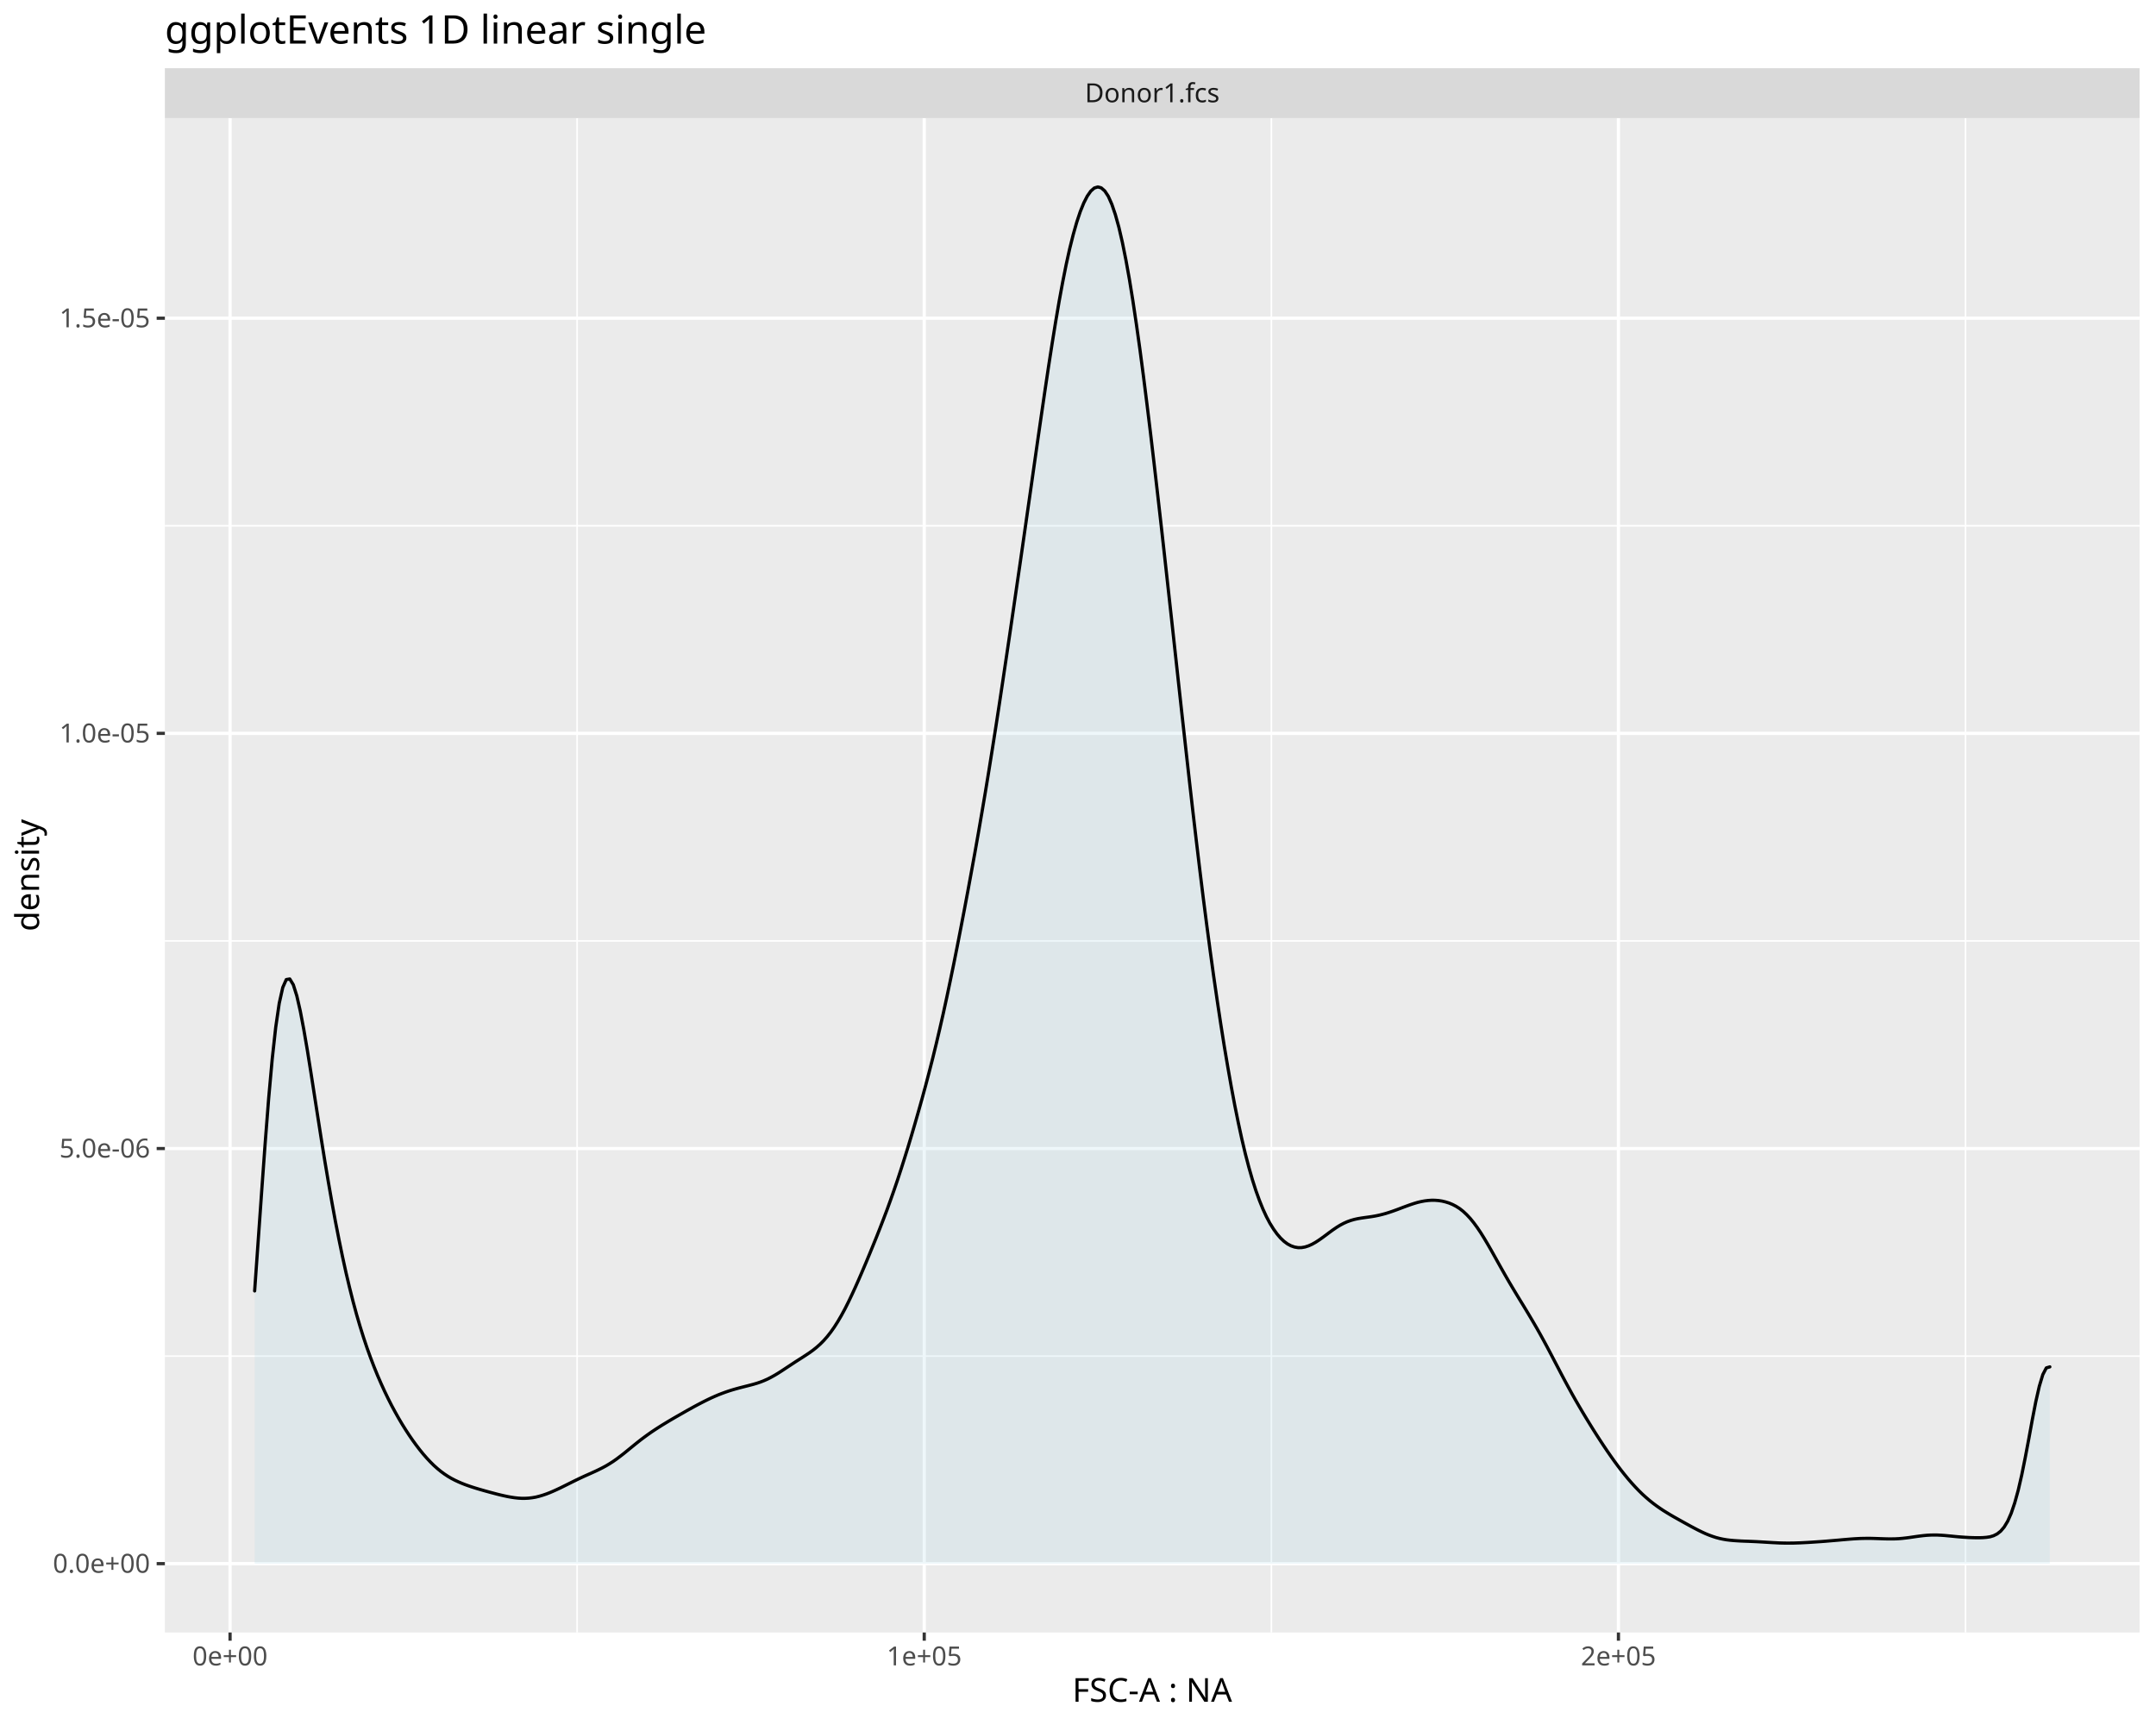
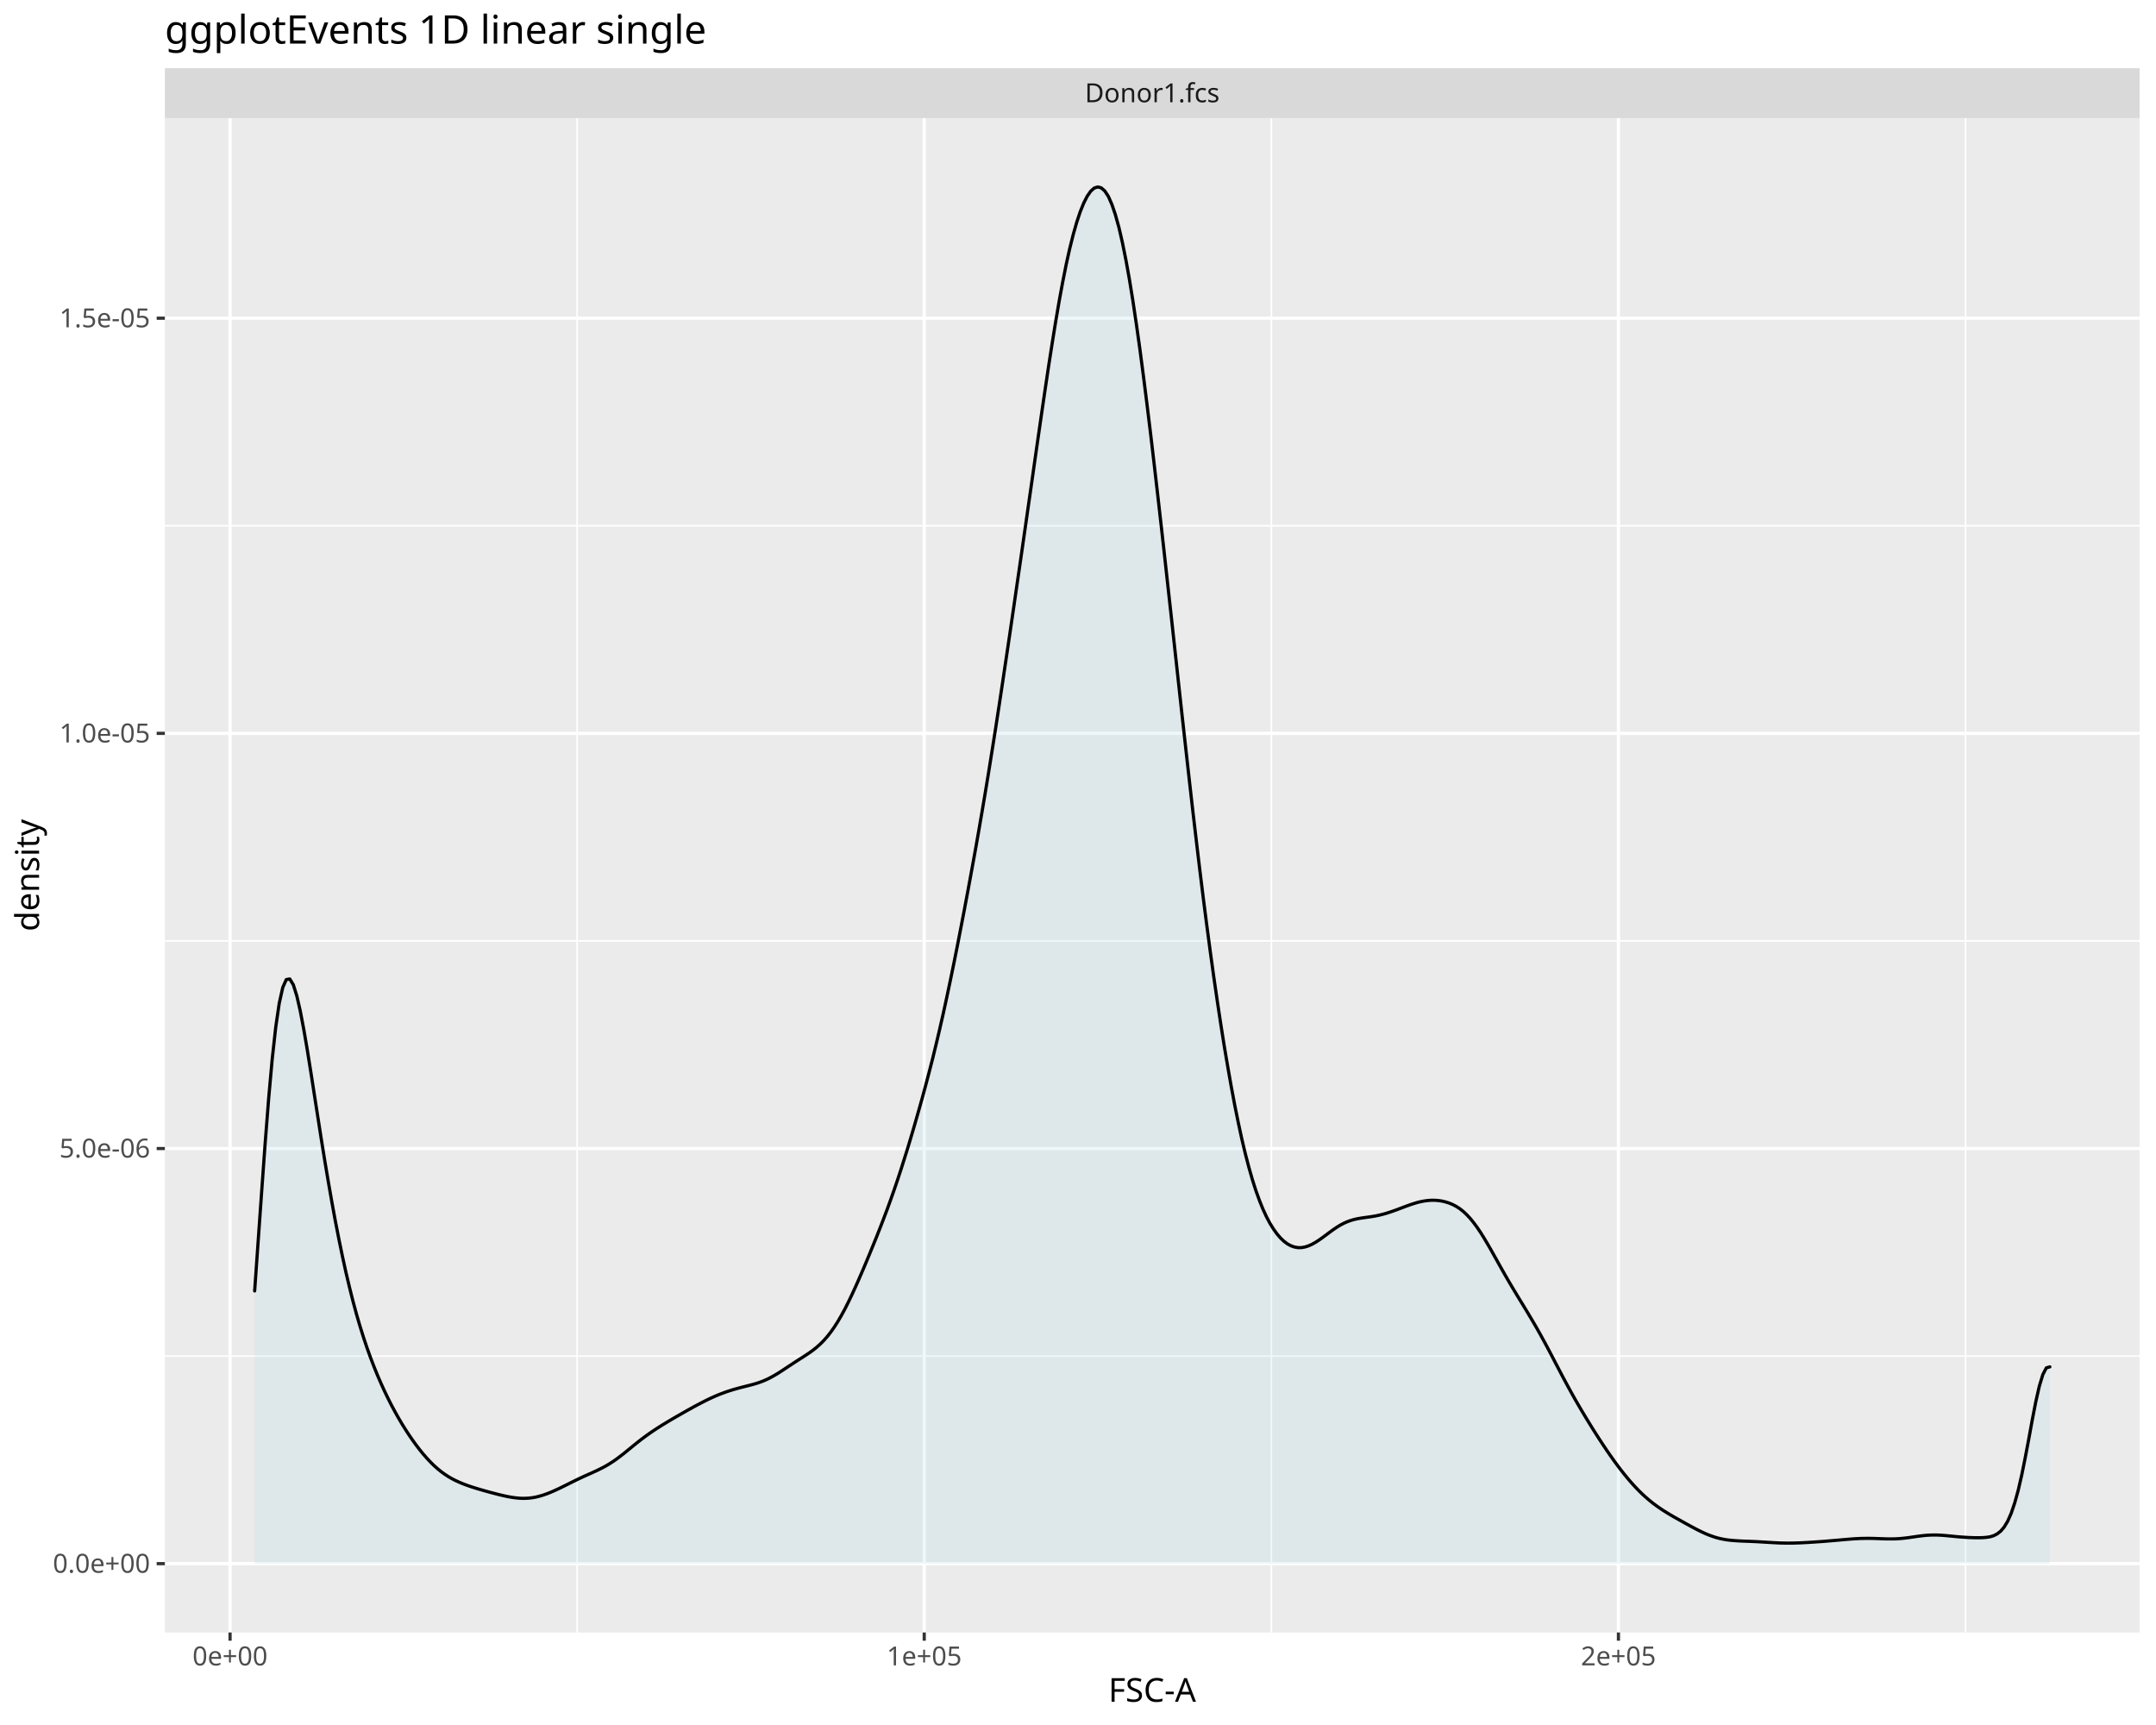
<svg xmlns="http://www.w3.org/2000/svg" class="svglite" data-engine-version="2.0" width="720.00pt" height="576.00pt" viewBox="0 0 720.00 576.00">
  <defs>
    <style type="text/css">
    .svglite line, .svglite polyline, .svglite polygon, .svglite path, .svglite rect, .svglite circle {
      fill: none;
      stroke: #000000;
      stroke-linecap: round;
      stroke-linejoin: round;
      stroke-miterlimit: 10.00;
    }
  </style>
  </defs>
  <rect width="100%" height="100%" style="stroke: none; fill: #FFFFFF;" />
  <defs>
    <clipPath id="cpMC4wMHw3MjAuMDB8MC4wMHw1NzYuMDA=">
      <rect x="0.00" y="0.00" width="720.00" height="576.00" />
    </clipPath>
  </defs>
  <g clip-path="url(#cpMC4wMHw3MjAuMDB8MC4wMHw1NzYuMDA=)">
    <rect x="0.00" y="0.00" width="720.00" height="576.00" style="stroke-width: 1.07; stroke: #FFFFFF; fill: #FFFFFF;" />
  </g>
  <defs>
    <clipPath id="cpNTUuMDZ8NzE0LjUyfDM5LjQzfDU0NS4xMQ==">
      <rect x="55.06" y="39.43" width="659.46" height="505.68" />
    </clipPath>
  </defs>
  <g clip-path="url(#cpNTUuMDZ8NzE0LjUyfDM5LjQzfDU0NS4xMQ==)">
    <rect x="55.06" y="39.43" width="659.46" height="505.68" style="stroke-width: 1.07; stroke: none; fill: #EBEBEB;" />
    <polyline points="55.06,452.82 714.52,452.82 " style="stroke-width: 0.53; stroke: #FFFFFF; stroke-linecap: butt;" />
    <polyline points="55.06,314.19 714.52,314.19 " style="stroke-width: 0.53; stroke: #FFFFFF; stroke-linecap: butt;" />
    <polyline points="55.06,175.57 714.52,175.57 " style="stroke-width: 0.53; stroke: #FFFFFF; stroke-linecap: butt;" />
    <polyline points="192.74,545.11 192.74,39.43 " style="stroke-width: 0.53; stroke: #FFFFFF; stroke-linecap: butt;" />
    <polyline points="424.57,545.11 424.57,39.43 " style="stroke-width: 0.53; stroke: #FFFFFF; stroke-linecap: butt;" />
    <polyline points="656.39,545.11 656.39,39.43 " style="stroke-width: 0.53; stroke: #FFFFFF; stroke-linecap: butt;" />
    <polyline points="55.06,522.13 714.52,522.13 " style="stroke-width: 1.07; stroke: #FFFFFF; stroke-linecap: butt;" />
    <polyline points="55.06,383.51 714.52,383.51 " style="stroke-width: 1.07; stroke: #FFFFFF; stroke-linecap: butt;" />
    <polyline points="55.06,244.88 714.52,244.88 " style="stroke-width: 1.07; stroke: #FFFFFF; stroke-linecap: butt;" />
    <polyline points="55.06,106.26 714.52,106.26 " style="stroke-width: 1.07; stroke: #FFFFFF; stroke-linecap: butt;" />
    <polyline points="76.83,545.11 76.83,39.43 " style="stroke-width: 1.07; stroke: #FFFFFF; stroke-linecap: butt;" />
    <polyline points="308.65,545.11 308.65,39.43 " style="stroke-width: 1.07; stroke: #FFFFFF; stroke-linecap: butt;" />
    <polyline points="540.48,545.11 540.48,39.43 " style="stroke-width: 1.07; stroke: #FFFFFF; stroke-linecap: butt;" />
    <polygon points="85.04,431.06 86.21,414.48 87.39,397.78 88.56,381.63 89.73,366.67 90.91,353.59 92.08,342.99 93.25,335.00 94.43,329.73 95.60,327.09 96.77,326.89 97.95,328.82 99.12,332.53 100.29,337.65 101.46,343.81 102.64,350.69 103.81,358.01 104.98,365.54 106.16,373.11 107.33,380.57 108.50,387.82 109.68,394.82 110.85,401.51 112.02,407.88 113.20,413.90 114.37,419.57 115.54,424.90 116.72,429.88 117.89,434.53 119.06,438.86 120.24,442.89 121.41,446.62 122.58,450.11 123.76,453.37 124.93,456.43 126.10,459.31 127.28,462.02 128.45,464.59 129.62,467.01 130.79,469.32 131.97,471.51 133.14,473.59 134.31,475.57 135.49,477.46 136.66,479.25 137.83,480.95 139.01,482.57 140.18,484.10 141.35,485.54 142.53,486.89 143.70,488.14 144.87,489.30 146.05,490.36 147.22,491.32 148.39,492.18 149.57,492.96 150.74,493.65 151.91,494.26 153.09,494.81 154.26,495.31 155.43,495.77 156.61,496.19 157.78,496.58 158.95,496.95 160.12,497.30 161.30,497.64 162.47,497.97 163.64,498.29 164.82,498.60 165.99,498.91 167.16,499.20 168.34,499.47 169.51,499.72 170.68,499.93 171.86,500.11 173.03,500.24 174.20,500.31 175.38,500.31 176.55,500.25 177.72,500.11 178.90,499.91 180.07,499.62 181.24,499.27 182.42,498.87 183.59,498.42 184.76,497.92 185.94,497.39 187.11,496.84 188.28,496.26 189.45,495.68 190.63,495.09 191.80,494.51 192.97,493.94 194.15,493.38 195.32,492.84 196.49,492.32 197.67,491.79 198.84,491.26 200.01,490.70 201.19,490.11 202.36,489.48 203.53,488.78 204.71,488.03 205.88,487.21 207.05,486.33 208.23,485.42 209.40,484.47 210.57,483.51 211.75,482.55 212.92,481.61 214.09,480.69 215.27,479.81 216.44,478.96 217.61,478.14 218.78,477.36 219.96,476.60 221.13,475.86 222.30,475.15 223.48,474.44 224.65,473.75 225.82,473.07 227.00,472.40 228.17,471.73 229.34,471.06 230.52,470.41 231.69,469.76 232.86,469.13 234.04,468.51 235.21,467.91 236.38,467.33 237.56,466.77 238.73,466.25 239.90,465.75 241.08,465.29 242.25,464.86 243.42,464.46 244.60,464.09 245.77,463.75 246.94,463.43 248.11,463.13 249.29,462.83 250.46,462.53 251.63,462.22 252.81,461.87 253.98,461.47 255.15,461.01 256.33,460.49 257.50,459.89 258.67,459.24 259.85,458.53 261.02,457.78 262.19,457.01 263.37,456.23 264.54,455.46 265.71,454.69 266.89,453.94 268.06,453.19 269.23,452.43 270.41,451.64 271.58,450.79 272.75,449.85 273.93,448.80 275.10,447.62 276.27,446.29 277.44,444.80 278.62,443.13 279.79,441.29 280.96,439.29 282.14,437.12 283.31,434.80 284.48,432.35 285.66,429.79 286.83,427.15 288.00,424.44 289.18,421.66 290.35,418.84 291.52,415.98 292.70,413.07 293.87,410.11 295.04,407.08 296.22,403.97 297.39,400.75 298.56,397.43 299.74,393.98 300.91,390.41 302.08,386.73 303.26,382.94 304.43,379.05 305.60,375.05 306.77,370.96 307.95,366.77 309.12,362.46 310.29,358.01 311.47,353.41 312.64,348.63 313.81,343.65 314.99,338.48 316.16,333.11 317.33,327.56 318.51,321.85 319.68,315.98 320.85,309.98 322.03,303.86 323.20,297.63 324.37,291.28 325.55,284.82 326.72,278.20 327.89,271.42 329.07,264.46 330.24,257.33 331.41,250.02 332.59,242.53 333.76,234.90 334.93,227.14 336.10,219.28 337.28,211.34 338.45,203.34 339.62,195.28 340.80,187.19 341.97,179.05 343.14,170.87 344.32,162.67 345.49,154.46 346.66,146.27 347.84,138.14 349.01,130.13 350.18,122.30 351.36,114.72 352.53,107.47 353.70,100.62 354.88,94.22 356.05,88.35 357.22,83.06 358.40,78.35 359.57,74.23 360.74,70.71 361.92,67.79 363.09,65.50 364.26,63.82 365.43,62.79 366.61,62.42 367.78,62.74 368.95,63.77 370.13,65.56 371.30,68.21 372.47,71.65 373.65,75.89 374.82,80.94 375.99,86.75 377.17,93.29 378.34,100.51 379.51,108.35 380.69,116.75 381.86,125.63 383.03,134.92 384.21,144.56 385.38,154.50 386.55,164.67 387.73,175.03 388.90,185.52 390.07,196.12 391.25,206.79 392.42,217.50 393.59,228.21 394.76,238.88 395.94,249.47 397.11,259.93 398.28,270.22 399.46,280.30 400.63,290.09 401.80,299.58 402.98,308.75 404.15,317.57 405.32,326.04 406.50,334.15 407.67,341.90 408.84,349.28 410.02,356.27 411.19,362.89 412.36,369.11 413.54,374.93 414.71,380.32 415.88,385.26 417.06,389.78 418.23,393.87 419.40,397.54 420.58,400.81 421.75,403.71 422.92,406.25 424.09,408.46 425.27,410.37 426.44,412.00 427.61,413.37 428.79,414.49 429.96,415.36 431.13,415.99 432.31,416.40 433.48,416.60 434.65,416.59 435.83,416.38 437.00,416.00 438.17,415.47 439.35,414.81 440.52,414.05 441.69,413.22 442.87,412.35 444.04,411.47 445.21,410.62 446.39,409.82 447.56,409.10 448.73,408.48 449.91,407.95 451.08,407.53 452.25,407.19 453.42,406.93 454.60,406.73 455.77,406.56 456.94,406.40 458.12,406.23 459.29,406.03 460.46,405.79 461.64,405.50 462.81,405.18 463.98,404.81 465.16,404.41 466.33,403.99 467.50,403.55 468.68,403.10 469.85,402.67 471.02,402.25 472.20,401.86 473.37,401.51 474.54,401.23 475.72,401.01 476.89,400.86 478.06,400.78 479.24,400.79 480.41,400.88 481.58,401.06 482.75,401.34 483.93,401.71 485.10,402.20 486.27,402.81 487.45,403.56 488.62,404.48 489.79,405.57 490.97,406.83 492.14,408.27 493.31,409.86 494.49,411.61 495.66,413.49 496.83,415.46 498.01,417.51 499.18,419.60 500.35,421.70 501.53,423.80 502.70,425.86 503.87,427.89 505.05,429.88 506.22,431.83 507.39,433.76 508.57,435.68 509.74,437.61 510.91,439.56 512.08,441.54 513.26,443.57 514.43,445.65 515.60,447.78 516.78,449.97 517.95,452.19 519.12,454.44 520.30,456.69 521.47,458.93 522.64,461.14 523.82,463.31 524.99,465.44 526.16,467.52 527.34,469.55 528.51,471.54 529.68,473.49 530.86,475.41 532.03,477.30 533.20,479.15 534.38,480.97 535.55,482.75 536.72,484.49 537.90,486.19 539.07,487.84 540.24,489.43 541.41,490.97 542.59,492.46 543.76,493.88 544.93,495.23 546.11,496.52 547.28,497.74 548.45,498.89 549.63,499.96 550.80,500.97 551.97,501.91 553.15,502.79 554.32,503.61 555.49,504.39 556.67,505.12 557.84,505.83 559.01,506.51 560.19,507.17 561.36,507.83 562.53,508.48 563.71,509.13 564.88,509.77 566.05,510.39 567.23,511.00 568.40,511.57 569.57,512.11 570.74,512.59 571.92,513.02 573.09,513.40 574.26,513.71 575.44,513.96 576.61,514.16 577.78,514.30 578.96,514.41 580.13,514.49 581.30,514.56 582.48,514.61 583.65,514.65 584.82,514.70 586.00,514.75 587.17,514.81 588.34,514.88 589.52,514.95 590.69,515.02 591.86,515.09 593.04,515.15 594.21,515.21 595.38,515.24 596.56,515.26 597.73,515.26 598.90,515.25 600.07,515.21 601.25,515.17 602.42,515.11 603.59,515.05 604.77,514.98 605.94,514.90 607.11,514.82 608.29,514.74 609.46,514.65 610.63,514.55 611.81,514.45 612.98,514.35 614.15,514.25 615.33,514.14 616.50,514.04 617.67,513.94 618.85,513.85 620.02,513.78 621.19,513.72 622.37,513.69 623.54,513.68 624.71,513.68 625.89,513.71 627.06,513.75 628.23,513.79 629.40,513.83 630.58,513.86 631.75,513.86 632.92,513.84 634.10,513.78 635.27,513.68 636.44,513.55 637.62,513.40 638.79,513.23 639.96,513.06 641.14,512.90 642.31,512.76 643.48,512.65 644.66,512.58 645.83,512.56 647.00,512.57 648.18,512.63 649.35,512.71 650.52,512.82 651.70,512.93 652.87,513.05 654.04,513.16 655.22,513.25 656.39,513.33 657.56,513.40 658.73,513.44 659.91,513.47 661.08,513.47 662.25,513.43 663.43,513.33 664.60,513.15 665.77,512.79 666.95,512.20 668.12,511.28 669.29,509.91 670.47,507.96 671.64,505.31 672.81,501.87 673.99,497.60 675.16,492.52 676.33,486.74 677.51,480.50 678.68,474.12 679.85,468.08 681.03,462.89 682.20,459.00 683.37,456.76 684.55,456.41 684.55,522.13 683.37,522.13 682.20,522.13 681.03,522.13 679.85,522.13 678.68,522.13 677.51,522.13 676.33,522.13 675.16,522.13 673.99,522.13 672.81,522.13 671.64,522.13 670.47,522.13 669.29,522.13 668.12,522.13 666.95,522.13 665.77,522.13 664.60,522.13 663.43,522.13 662.25,522.13 661.08,522.13 659.91,522.13 658.73,522.13 657.56,522.13 656.39,522.13 655.22,522.13 654.04,522.13 652.87,522.13 651.70,522.13 650.52,522.13 649.35,522.13 648.18,522.13 647.00,522.13 645.83,522.13 644.66,522.13 643.48,522.13 642.31,522.13 641.14,522.13 639.96,522.13 638.79,522.13 637.62,522.13 636.44,522.13 635.27,522.13 634.10,522.13 632.92,522.13 631.75,522.13 630.58,522.13 629.40,522.13 628.23,522.13 627.06,522.13 625.89,522.13 624.71,522.13 623.54,522.13 622.37,522.13 621.19,522.13 620.02,522.13 618.85,522.13 617.67,522.13 616.50,522.13 615.33,522.13 614.15,522.13 612.98,522.13 611.81,522.13 610.63,522.13 609.46,522.13 608.29,522.13 607.11,522.13 605.94,522.13 604.77,522.13 603.59,522.13 602.42,522.13 601.25,522.13 600.07,522.13 598.90,522.13 597.73,522.13 596.56,522.13 595.38,522.13 594.21,522.13 593.04,522.13 591.86,522.13 590.69,522.13 589.52,522.13 588.34,522.13 587.17,522.13 586.00,522.13 584.82,522.13 583.65,522.13 582.48,522.13 581.30,522.13 580.13,522.13 578.96,522.13 577.78,522.13 576.61,522.13 575.44,522.13 574.26,522.13 573.09,522.13 571.92,522.13 570.74,522.13 569.57,522.13 568.40,522.13 567.23,522.13 566.05,522.13 564.88,522.13 563.71,522.13 562.53,522.13 561.36,522.13 560.19,522.13 559.01,522.13 557.84,522.13 556.67,522.13 555.49,522.13 554.32,522.13 553.15,522.13 551.97,522.13 550.80,522.13 549.63,522.13 548.45,522.13 547.28,522.13 546.11,522.13 544.93,522.13 543.76,522.13 542.59,522.13 541.41,522.13 540.24,522.13 539.07,522.13 537.90,522.13 536.72,522.13 535.55,522.13 534.38,522.13 533.20,522.13 532.03,522.13 530.86,522.13 529.68,522.13 528.51,522.13 527.34,522.13 526.16,522.13 524.99,522.13 523.82,522.13 522.64,522.13 521.47,522.13 520.30,522.13 519.12,522.13 517.95,522.13 516.78,522.13 515.60,522.13 514.43,522.13 513.26,522.13 512.08,522.13 510.91,522.13 509.74,522.13 508.57,522.13 507.39,522.13 506.22,522.13 505.05,522.13 503.87,522.13 502.70,522.13 501.53,522.13 500.35,522.13 499.18,522.13 498.01,522.13 496.83,522.13 495.66,522.13 494.49,522.13 493.31,522.13 492.14,522.13 490.97,522.13 489.79,522.13 488.62,522.13 487.45,522.13 486.27,522.13 485.10,522.13 483.93,522.13 482.75,522.13 481.58,522.13 480.41,522.13 479.24,522.13 478.06,522.13 476.89,522.13 475.72,522.13 474.54,522.13 473.37,522.13 472.20,522.13 471.02,522.13 469.85,522.13 468.68,522.13 467.50,522.13 466.33,522.13 465.16,522.13 463.98,522.13 462.81,522.13 461.64,522.13 460.46,522.13 459.29,522.13 458.12,522.13 456.94,522.13 455.77,522.13 454.60,522.13 453.42,522.13 452.25,522.13 451.08,522.13 449.91,522.13 448.73,522.13 447.56,522.13 446.39,522.13 445.21,522.13 444.04,522.13 442.87,522.13 441.69,522.13 440.52,522.13 439.35,522.13 438.17,522.13 437.00,522.13 435.83,522.13 434.65,522.13 433.48,522.13 432.31,522.13 431.13,522.13 429.96,522.13 428.79,522.13 427.61,522.13 426.44,522.13 425.27,522.13 424.09,522.13 422.92,522.13 421.75,522.13 420.58,522.13 419.40,522.13 418.23,522.13 417.06,522.13 415.88,522.13 414.71,522.13 413.54,522.13 412.36,522.13 411.19,522.13 410.02,522.13 408.84,522.13 407.67,522.13 406.50,522.13 405.32,522.13 404.15,522.13 402.98,522.13 401.80,522.13 400.63,522.13 399.46,522.13 398.28,522.13 397.11,522.13 395.94,522.13 394.76,522.13 393.59,522.13 392.42,522.13 391.25,522.13 390.07,522.13 388.90,522.13 387.73,522.13 386.55,522.13 385.38,522.13 384.21,522.13 383.03,522.13 381.86,522.13 380.69,522.13 379.51,522.13 378.34,522.13 377.17,522.13 375.99,522.13 374.82,522.13 373.65,522.13 372.47,522.13 371.30,522.13 370.13,522.13 368.95,522.13 367.78,522.13 366.61,522.13 365.43,522.13 364.26,522.13 363.09,522.13 361.92,522.13 360.74,522.13 359.57,522.13 358.40,522.13 357.22,522.13 356.05,522.13 354.88,522.13 353.70,522.13 352.53,522.13 351.36,522.13 350.18,522.13 349.01,522.13 347.84,522.13 346.66,522.13 345.49,522.13 344.32,522.13 343.14,522.13 341.97,522.13 340.80,522.13 339.62,522.13 338.45,522.13 337.28,522.13 336.10,522.13 334.93,522.13 333.76,522.13 332.59,522.13 331.41,522.13 330.24,522.13 329.07,522.13 327.89,522.13 326.72,522.13 325.55,522.13 324.37,522.13 323.20,522.13 322.03,522.13 320.85,522.13 319.68,522.13 318.51,522.13 317.33,522.13 316.16,522.13 314.99,522.13 313.81,522.13 312.64,522.13 311.47,522.13 310.29,522.13 309.12,522.13 307.95,522.13 306.77,522.13 305.60,522.13 304.43,522.13 303.26,522.13 302.08,522.13 300.91,522.13 299.74,522.13 298.56,522.13 297.39,522.13 296.22,522.13 295.04,522.13 293.87,522.13 292.70,522.13 291.52,522.13 290.35,522.13 289.18,522.13 288.00,522.13 286.83,522.13 285.66,522.13 284.48,522.13 283.31,522.13 282.14,522.13 280.96,522.13 279.79,522.13 278.62,522.13 277.44,522.13 276.27,522.13 275.10,522.13 273.93,522.13 272.75,522.13 271.58,522.13 270.41,522.13 269.23,522.13 268.06,522.13 266.89,522.13 265.71,522.13 264.54,522.13 263.37,522.13 262.19,522.13 261.02,522.13 259.85,522.13 258.67,522.13 257.50,522.13 256.33,522.13 255.15,522.13 253.98,522.13 252.81,522.13 251.63,522.13 250.46,522.13 249.29,522.13 248.11,522.13 246.94,522.13 245.77,522.13 244.60,522.13 243.42,522.13 242.25,522.13 241.08,522.13 239.90,522.13 238.73,522.13 237.56,522.13 236.38,522.13 235.21,522.13 234.04,522.13 232.86,522.13 231.69,522.13 230.52,522.13 229.34,522.13 228.17,522.13 227.00,522.13 225.82,522.13 224.65,522.13 223.48,522.13 222.30,522.13 221.13,522.13 219.96,522.13 218.78,522.13 217.61,522.13 216.44,522.13 215.27,522.13 214.09,522.13 212.92,522.13 211.75,522.13 210.57,522.13 209.40,522.13 208.23,522.13 207.05,522.13 205.88,522.13 204.71,522.13 203.53,522.13 202.36,522.13 201.19,522.13 200.01,522.13 198.84,522.13 197.67,522.13 196.49,522.13 195.32,522.13 194.15,522.13 192.97,522.13 191.80,522.13 190.63,522.13 189.45,522.13 188.28,522.13 187.11,522.13 185.94,522.13 184.76,522.13 183.59,522.13 182.42,522.13 181.24,522.13 180.07,522.13 178.90,522.13 177.72,522.13 176.55,522.13 175.38,522.13 174.20,522.13 173.03,522.13 171.86,522.13 170.68,522.13 169.51,522.13 168.34,522.13 167.16,522.13 165.99,522.13 164.82,522.13 163.64,522.13 162.47,522.13 161.30,522.13 160.12,522.13 158.95,522.13 157.78,522.13 156.61,522.13 155.43,522.13 154.26,522.13 153.09,522.13 151.91,522.13 150.74,522.13 149.57,522.13 148.39,522.13 147.22,522.13 146.05,522.13 144.87,522.13 143.70,522.13 142.53,522.13 141.35,522.13 140.18,522.13 139.01,522.13 137.83,522.13 136.66,522.13 135.49,522.13 134.31,522.13 133.14,522.13 131.97,522.13 130.79,522.13 129.62,522.13 128.45,522.13 127.28,522.13 126.10,522.13 124.93,522.13 123.76,522.13 122.58,522.13 121.41,522.13 120.24,522.13 119.06,522.13 117.89,522.13 116.72,522.13 115.54,522.13 114.37,522.13 113.20,522.13 112.02,522.13 110.85,522.13 109.68,522.13 108.50,522.13 107.33,522.13 106.16,522.13 104.98,522.13 103.81,522.13 102.64,522.13 101.46,522.13 100.29,522.13 99.12,522.13 97.95,522.13 96.77,522.13 95.60,522.13 94.43,522.13 93.25,522.13 92.08,522.13 90.91,522.13 89.73,522.13 88.56,522.13 87.39,522.13 86.21,522.13 85.04,522.13 " style="stroke-width: 0.00; stroke: none; fill: #ADD8E6; fill-opacity: 0.20;" />
    <polyline points="85.04,431.06 86.21,414.48 87.39,397.78 88.56,381.63 89.73,366.67 90.91,353.59 92.08,342.99 93.25,335.00 94.43,329.73 95.60,327.09 96.77,326.89 97.95,328.82 99.12,332.53 100.29,337.65 101.46,343.81 102.64,350.69 103.81,358.01 104.98,365.54 106.16,373.11 107.33,380.57 108.50,387.82 109.68,394.82 110.85,401.51 112.02,407.88 113.20,413.90 114.37,419.57 115.54,424.90 116.72,429.88 117.89,434.53 119.06,438.86 120.24,442.89 121.41,446.62 122.58,450.11 123.76,453.37 124.93,456.43 126.10,459.31 127.28,462.02 128.45,464.59 129.62,467.01 130.79,469.32 131.97,471.51 133.14,473.59 134.31,475.57 135.49,477.46 136.66,479.25 137.83,480.95 139.01,482.57 140.18,484.10 141.35,485.54 142.53,486.89 143.70,488.14 144.87,489.30 146.05,490.36 147.22,491.32 148.39,492.18 149.57,492.96 150.74,493.65 151.91,494.26 153.09,494.81 154.26,495.31 155.43,495.77 156.61,496.19 157.78,496.58 158.95,496.95 160.12,497.30 161.30,497.64 162.47,497.97 163.64,498.29 164.82,498.60 165.99,498.91 167.16,499.20 168.34,499.47 169.51,499.72 170.68,499.93 171.86,500.11 173.03,500.24 174.20,500.31 175.38,500.31 176.55,500.25 177.72,500.11 178.90,499.91 180.07,499.62 181.24,499.27 182.42,498.87 183.59,498.42 184.76,497.92 185.94,497.39 187.11,496.84 188.28,496.26 189.45,495.68 190.63,495.09 191.80,494.51 192.97,493.94 194.15,493.38 195.32,492.84 196.49,492.32 197.67,491.79 198.84,491.26 200.01,490.70 201.19,490.11 202.36,489.48 203.53,488.78 204.71,488.03 205.88,487.21 207.05,486.33 208.23,485.42 209.40,484.47 210.57,483.51 211.75,482.55 212.92,481.61 214.09,480.69 215.27,479.81 216.44,478.96 217.61,478.14 218.78,477.36 219.96,476.60 221.13,475.86 222.30,475.15 223.48,474.44 224.65,473.75 225.82,473.07 227.00,472.40 228.17,471.73 229.34,471.06 230.52,470.41 231.69,469.76 232.86,469.13 234.04,468.51 235.21,467.91 236.38,467.33 237.56,466.77 238.73,466.25 239.90,465.75 241.08,465.29 242.25,464.86 243.42,464.46 244.60,464.09 245.77,463.75 246.94,463.43 248.11,463.13 249.29,462.83 250.46,462.53 251.63,462.22 252.81,461.87 253.98,461.47 255.15,461.01 256.33,460.49 257.50,459.89 258.67,459.24 259.85,458.53 261.02,457.78 262.19,457.01 263.37,456.23 264.54,455.46 265.71,454.69 266.89,453.94 268.06,453.19 269.23,452.43 270.41,451.64 271.58,450.79 272.75,449.85 273.93,448.80 275.10,447.62 276.27,446.29 277.44,444.80 278.62,443.13 279.79,441.29 280.96,439.29 282.14,437.12 283.31,434.80 284.48,432.35 285.66,429.79 286.83,427.15 288.00,424.44 289.18,421.66 290.35,418.84 291.52,415.98 292.70,413.07 293.87,410.11 295.04,407.08 296.22,403.97 297.39,400.75 298.56,397.43 299.74,393.98 300.91,390.41 302.08,386.73 303.26,382.94 304.43,379.05 305.60,375.05 306.77,370.96 307.95,366.77 309.12,362.46 310.29,358.01 311.47,353.41 312.64,348.63 313.81,343.65 314.99,338.48 316.16,333.11 317.33,327.56 318.51,321.85 319.68,315.98 320.85,309.98 322.03,303.86 323.20,297.63 324.37,291.28 325.55,284.82 326.72,278.20 327.89,271.42 329.07,264.46 330.24,257.33 331.41,250.02 332.59,242.53 333.76,234.90 334.93,227.14 336.10,219.28 337.28,211.34 338.45,203.34 339.62,195.28 340.80,187.19 341.97,179.05 343.14,170.87 344.32,162.67 345.49,154.46 346.66,146.27 347.84,138.14 349.01,130.13 350.18,122.30 351.36,114.72 352.53,107.47 353.70,100.62 354.88,94.22 356.05,88.35 357.22,83.06 358.40,78.35 359.57,74.23 360.74,70.71 361.92,67.79 363.09,65.50 364.26,63.82 365.43,62.79 366.61,62.42 367.78,62.74 368.95,63.77 370.13,65.56 371.30,68.21 372.47,71.65 373.65,75.89 374.82,80.94 375.99,86.75 377.17,93.29 378.34,100.51 379.51,108.35 380.69,116.75 381.86,125.63 383.03,134.92 384.21,144.56 385.38,154.50 386.55,164.67 387.73,175.03 388.90,185.52 390.07,196.12 391.25,206.79 392.42,217.50 393.59,228.21 394.76,238.88 395.94,249.47 397.11,259.93 398.28,270.22 399.46,280.30 400.63,290.09 401.80,299.58 402.98,308.75 404.15,317.57 405.32,326.04 406.50,334.15 407.67,341.90 408.84,349.28 410.02,356.27 411.19,362.89 412.36,369.11 413.54,374.93 414.71,380.32 415.88,385.26 417.06,389.78 418.23,393.87 419.40,397.54 420.58,400.81 421.75,403.71 422.92,406.25 424.09,408.46 425.27,410.37 426.44,412.00 427.61,413.37 428.79,414.49 429.96,415.36 431.13,415.99 432.31,416.40 433.48,416.60 434.65,416.59 435.83,416.38 437.00,416.00 438.17,415.47 439.35,414.81 440.52,414.05 441.69,413.22 442.87,412.35 444.04,411.47 445.21,410.62 446.39,409.82 447.56,409.10 448.73,408.48 449.91,407.95 451.08,407.53 452.25,407.19 453.42,406.93 454.60,406.73 455.77,406.56 456.94,406.40 458.12,406.23 459.29,406.03 460.46,405.79 461.64,405.50 462.81,405.18 463.98,404.81 465.16,404.41 466.33,403.99 467.50,403.55 468.68,403.10 469.85,402.67 471.02,402.25 472.20,401.86 473.37,401.51 474.54,401.23 475.72,401.01 476.89,400.86 478.06,400.78 479.24,400.79 480.41,400.88 481.58,401.06 482.75,401.34 483.93,401.71 485.10,402.20 486.27,402.81 487.45,403.56 488.62,404.48 489.79,405.57 490.97,406.83 492.14,408.27 493.31,409.86 494.49,411.61 495.66,413.49 496.83,415.46 498.01,417.51 499.18,419.60 500.35,421.70 501.53,423.80 502.70,425.86 503.87,427.89 505.05,429.88 506.22,431.83 507.39,433.76 508.57,435.68 509.74,437.61 510.91,439.56 512.08,441.54 513.26,443.57 514.43,445.65 515.60,447.78 516.78,449.97 517.95,452.19 519.12,454.44 520.30,456.69 521.47,458.93 522.64,461.14 523.82,463.31 524.99,465.44 526.16,467.52 527.34,469.55 528.51,471.54 529.68,473.49 530.86,475.41 532.03,477.30 533.20,479.15 534.38,480.97 535.55,482.75 536.72,484.49 537.90,486.19 539.07,487.84 540.24,489.43 541.41,490.97 542.59,492.46 543.76,493.88 544.93,495.23 546.11,496.52 547.28,497.74 548.45,498.89 549.63,499.96 550.80,500.97 551.97,501.91 553.15,502.79 554.32,503.61 555.49,504.39 556.67,505.12 557.84,505.83 559.01,506.51 560.19,507.17 561.36,507.83 562.53,508.48 563.71,509.13 564.88,509.77 566.05,510.39 567.23,511.00 568.40,511.57 569.57,512.11 570.74,512.59 571.92,513.02 573.09,513.40 574.26,513.71 575.44,513.96 576.61,514.16 577.78,514.30 578.96,514.41 580.13,514.49 581.30,514.56 582.48,514.61 583.65,514.65 584.82,514.70 586.00,514.75 587.17,514.81 588.34,514.88 589.52,514.95 590.69,515.02 591.86,515.09 593.04,515.15 594.21,515.21 595.38,515.24 596.56,515.26 597.73,515.26 598.90,515.25 600.07,515.21 601.25,515.17 602.42,515.11 603.59,515.05 604.77,514.98 605.94,514.90 607.11,514.82 608.29,514.74 609.46,514.65 610.63,514.55 611.81,514.45 612.98,514.35 614.15,514.25 615.33,514.14 616.50,514.04 617.67,513.94 618.85,513.85 620.02,513.78 621.19,513.72 622.37,513.69 623.54,513.68 624.71,513.68 625.89,513.71 627.06,513.75 628.23,513.79 629.40,513.83 630.58,513.86 631.75,513.86 632.92,513.84 634.10,513.78 635.27,513.68 636.44,513.55 637.62,513.40 638.79,513.23 639.96,513.06 641.14,512.90 642.31,512.76 643.48,512.65 644.66,512.58 645.83,512.56 647.00,512.57 648.18,512.63 649.35,512.71 650.52,512.82 651.70,512.93 652.87,513.05 654.04,513.16 655.22,513.25 656.39,513.33 657.56,513.40 658.73,513.44 659.91,513.47 661.08,513.47 662.25,513.43 663.43,513.33 664.60,513.15 665.77,512.79 666.95,512.20 668.12,511.28 669.29,509.91 670.47,507.96 671.64,505.31 672.81,501.87 673.99,497.60 675.16,492.52 676.33,486.74 677.51,480.50 678.68,474.12 679.85,468.08 681.03,462.89 682.20,459.00 683.37,456.76 684.55,456.41 " style="stroke-width: 1.07;" />
  </g>
  <g clip-path="url(#cpMC4wMHw3MjAuMDB8MC4wMHw1NzYuMDA=)">
</g>
  <defs>
    <clipPath id="cpNTUuMDZ8NzE0LjUyfDIyLjc4fDM5LjQz">
      <rect x="55.06" y="22.78" width="659.46" height="16.65" />
    </clipPath>
  </defs>
  <g clip-path="url(#cpNTUuMDZ8NzE0LjUyfDIyLjc4fDM5LjQz)">
    <rect x="55.06" y="22.78" width="659.46" height="16.65" style="stroke-width: 1.07; stroke: none; fill: #D9D9D9;" />
    <text x="384.79" y="34.14" text-anchor="middle" style="font-size: 8.80px; fill: #1A1A1A; font-family: sans;" textLength="42.56px" lengthAdjust="spacingAndGlyphs">Donor1.fcs</text>
  </g>
  <g clip-path="url(#cpMC4wMHw3MjAuMDB8MC4wMHw1NzYuMDA=)">
    <polyline points="76.83,547.85 76.83,545.11 " style="stroke-width: 1.07; stroke: #333333; stroke-linecap: butt;" />
    <polyline points="308.65,547.85 308.65,545.11 " style="stroke-width: 1.07; stroke: #333333; stroke-linecap: butt;" />
    <polyline points="540.48,547.85 540.48,545.11 " style="stroke-width: 1.07; stroke: #333333; stroke-linecap: butt;" />
    <text x="76.83" y="556.10" text-anchor="middle" style="font-size: 8.80px; fill: #4D4D4D; font-family: sans;" textLength="24.72px" lengthAdjust="spacingAndGlyphs">0e+00</text>
    <text x="308.65" y="556.10" text-anchor="middle" style="font-size: 8.80px; fill: #4D4D4D; font-family: sans;" textLength="24.72px" lengthAdjust="spacingAndGlyphs">1e+05</text>
    <text x="540.48" y="556.10" text-anchor="middle" style="font-size: 8.80px; fill: #4D4D4D; font-family: sans;" textLength="24.72px" lengthAdjust="spacingAndGlyphs">2e+05</text>
    <text x="50.13" y="525.16" text-anchor="end" style="font-size: 8.80px; fill: #4D4D4D; font-family: sans;" textLength="32.06px" lengthAdjust="spacingAndGlyphs">0.0e+00</text>
    <text x="50.13" y="386.53" text-anchor="end" style="font-size: 8.80px; fill: #4D4D4D; font-family: sans;" textLength="29.85px" lengthAdjust="spacingAndGlyphs">5.0e-06</text>
    <text x="50.13" y="247.91" text-anchor="end" style="font-size: 8.80px; fill: #4D4D4D; font-family: sans;" textLength="29.85px" lengthAdjust="spacingAndGlyphs">1.0e-05</text>
    <text x="50.13" y="109.29" text-anchor="end" style="font-size: 8.80px; fill: #4D4D4D; font-family: sans;" textLength="29.85px" lengthAdjust="spacingAndGlyphs">1.5e-05</text>
    <polyline points="52.32,522.13 55.06,522.13 " style="stroke-width: 1.07; stroke: #333333; stroke-linecap: butt;" />
    <polyline points="52.32,383.51 55.06,383.51 " style="stroke-width: 1.07; stroke: #333333; stroke-linecap: butt;" />
    <polyline points="52.32,244.88 55.06,244.88 " style="stroke-width: 1.07; stroke: #333333; stroke-linecap: butt;" />
    <polyline points="52.32,106.26 55.06,106.26 " style="stroke-width: 1.07; stroke: #333333; stroke-linecap: butt;" />
-     <text x="384.79" y="568.24" text-anchor="middle" style="font-size: 11.00px; font-family: sans;" textLength="57.46px" lengthAdjust="spacingAndGlyphs">FSC-A : NA</text>
+     <text x="384.79" y="568.24" text-anchor="middle" style="font-size: 11.00px; font-family: sans;" textLength="33.01px" lengthAdjust="spacingAndGlyphs">FSC-A</text>
    <text transform="translate(13.05,292.27) rotate(-90)" text-anchor="middle" style="font-size: 11.00px; font-family: sans;" textLength="34.86px" lengthAdjust="spacingAndGlyphs">density</text>
    <text x="55.06" y="14.56" style="font-size: 13.20px; font-family: sans;" textLength="170.98px" lengthAdjust="spacingAndGlyphs">ggplotEvents 1D linear single</text>
  </g>
</svg>
